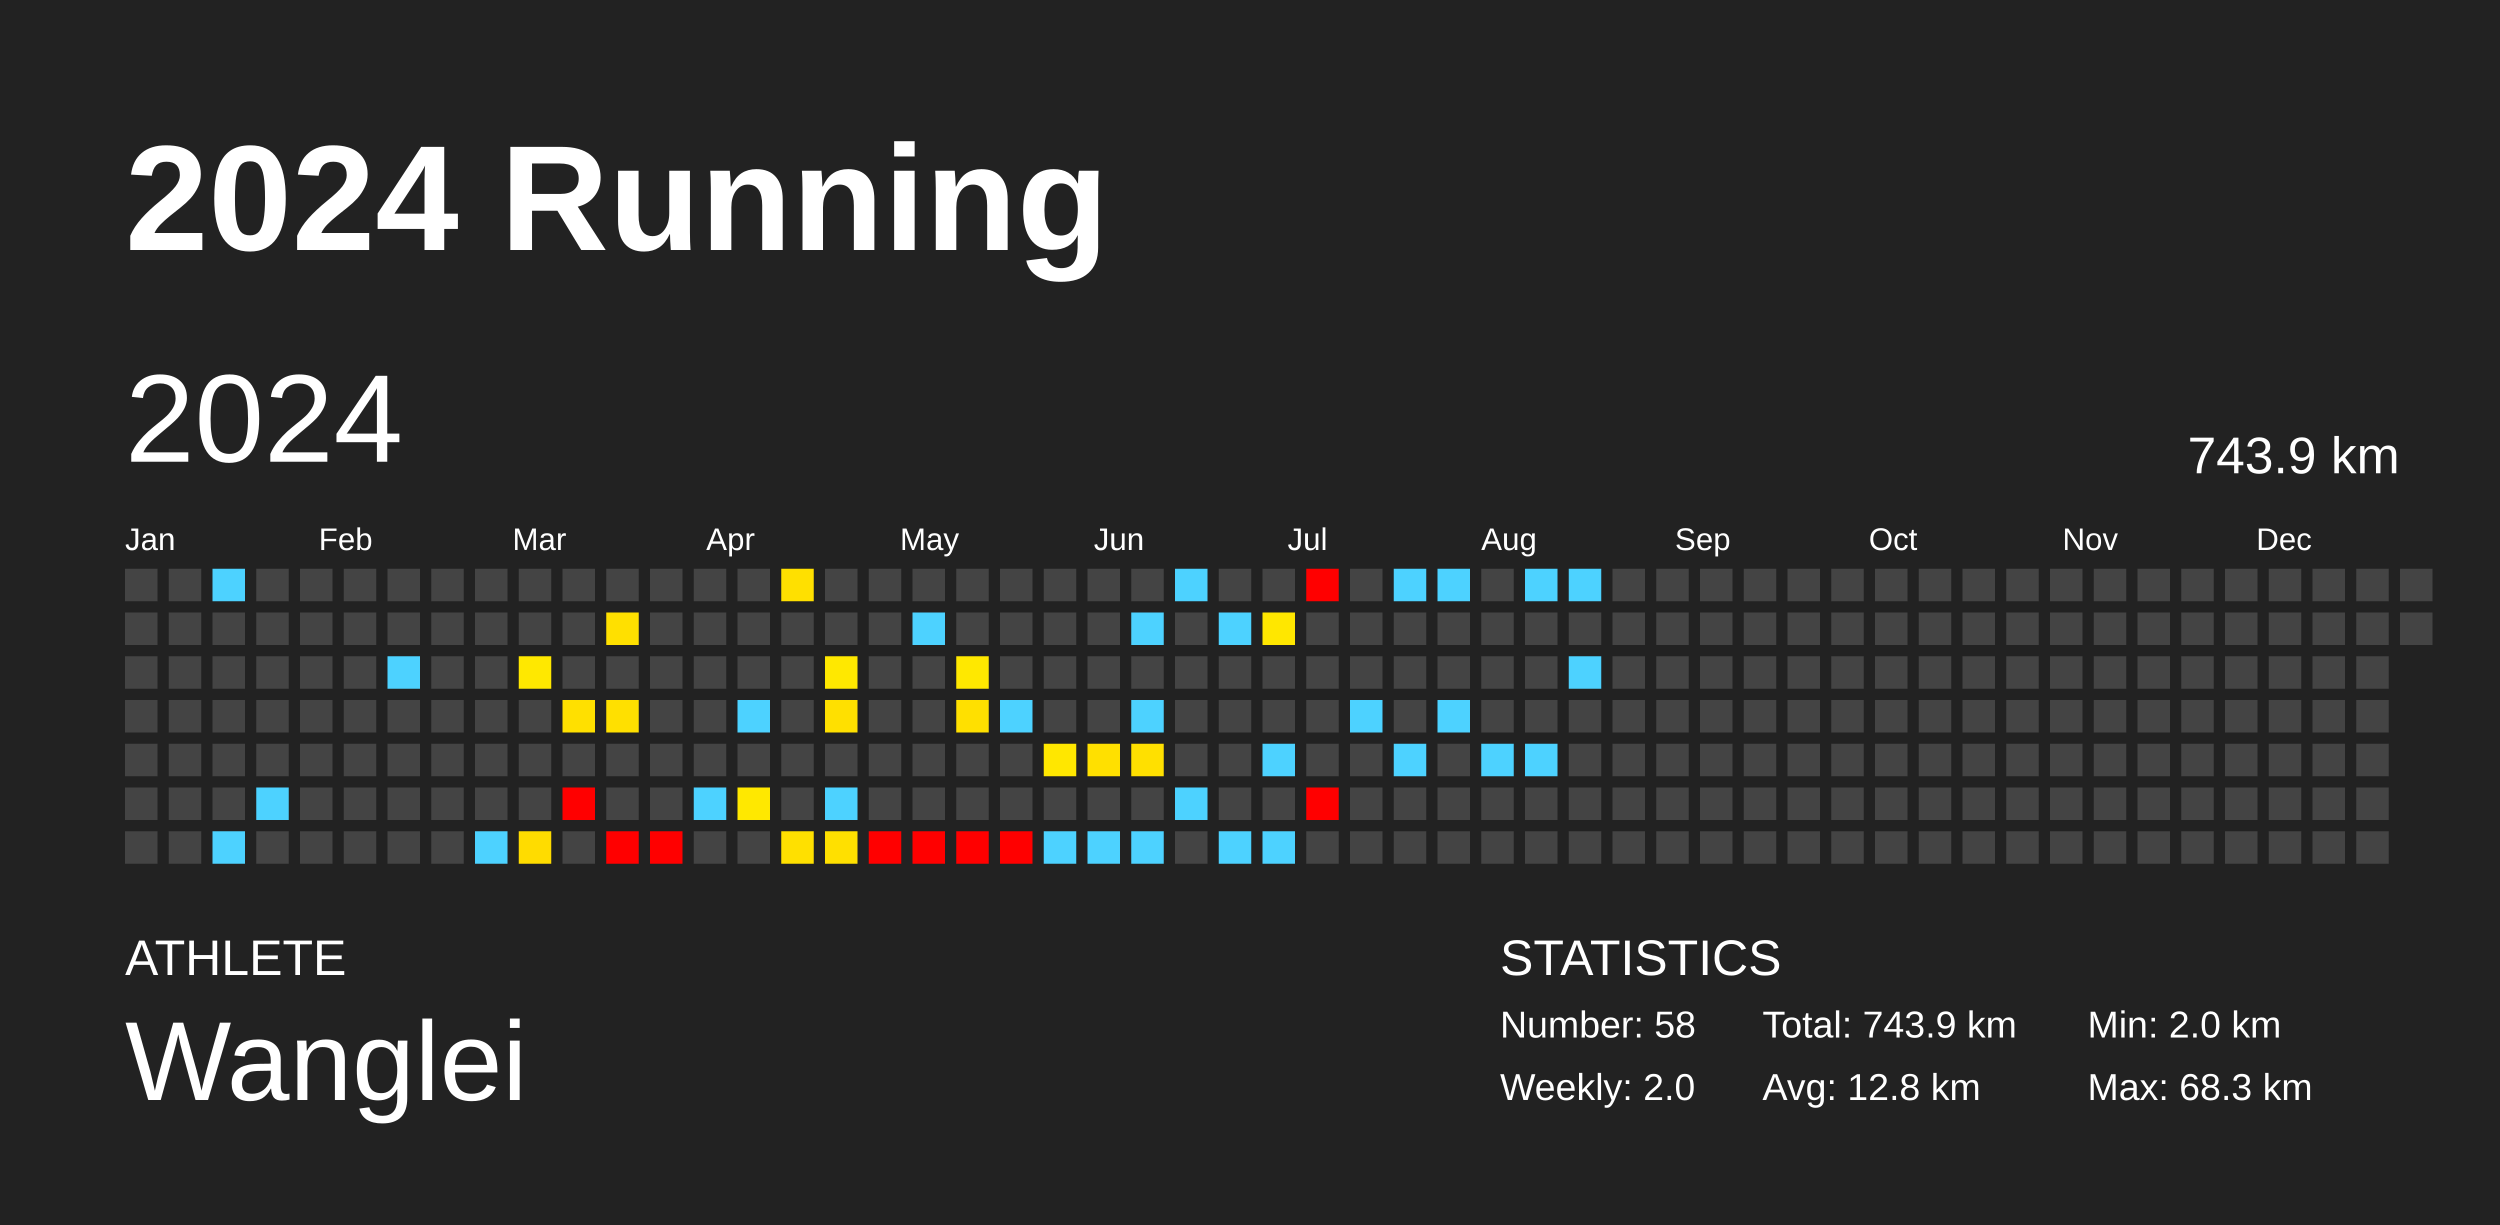
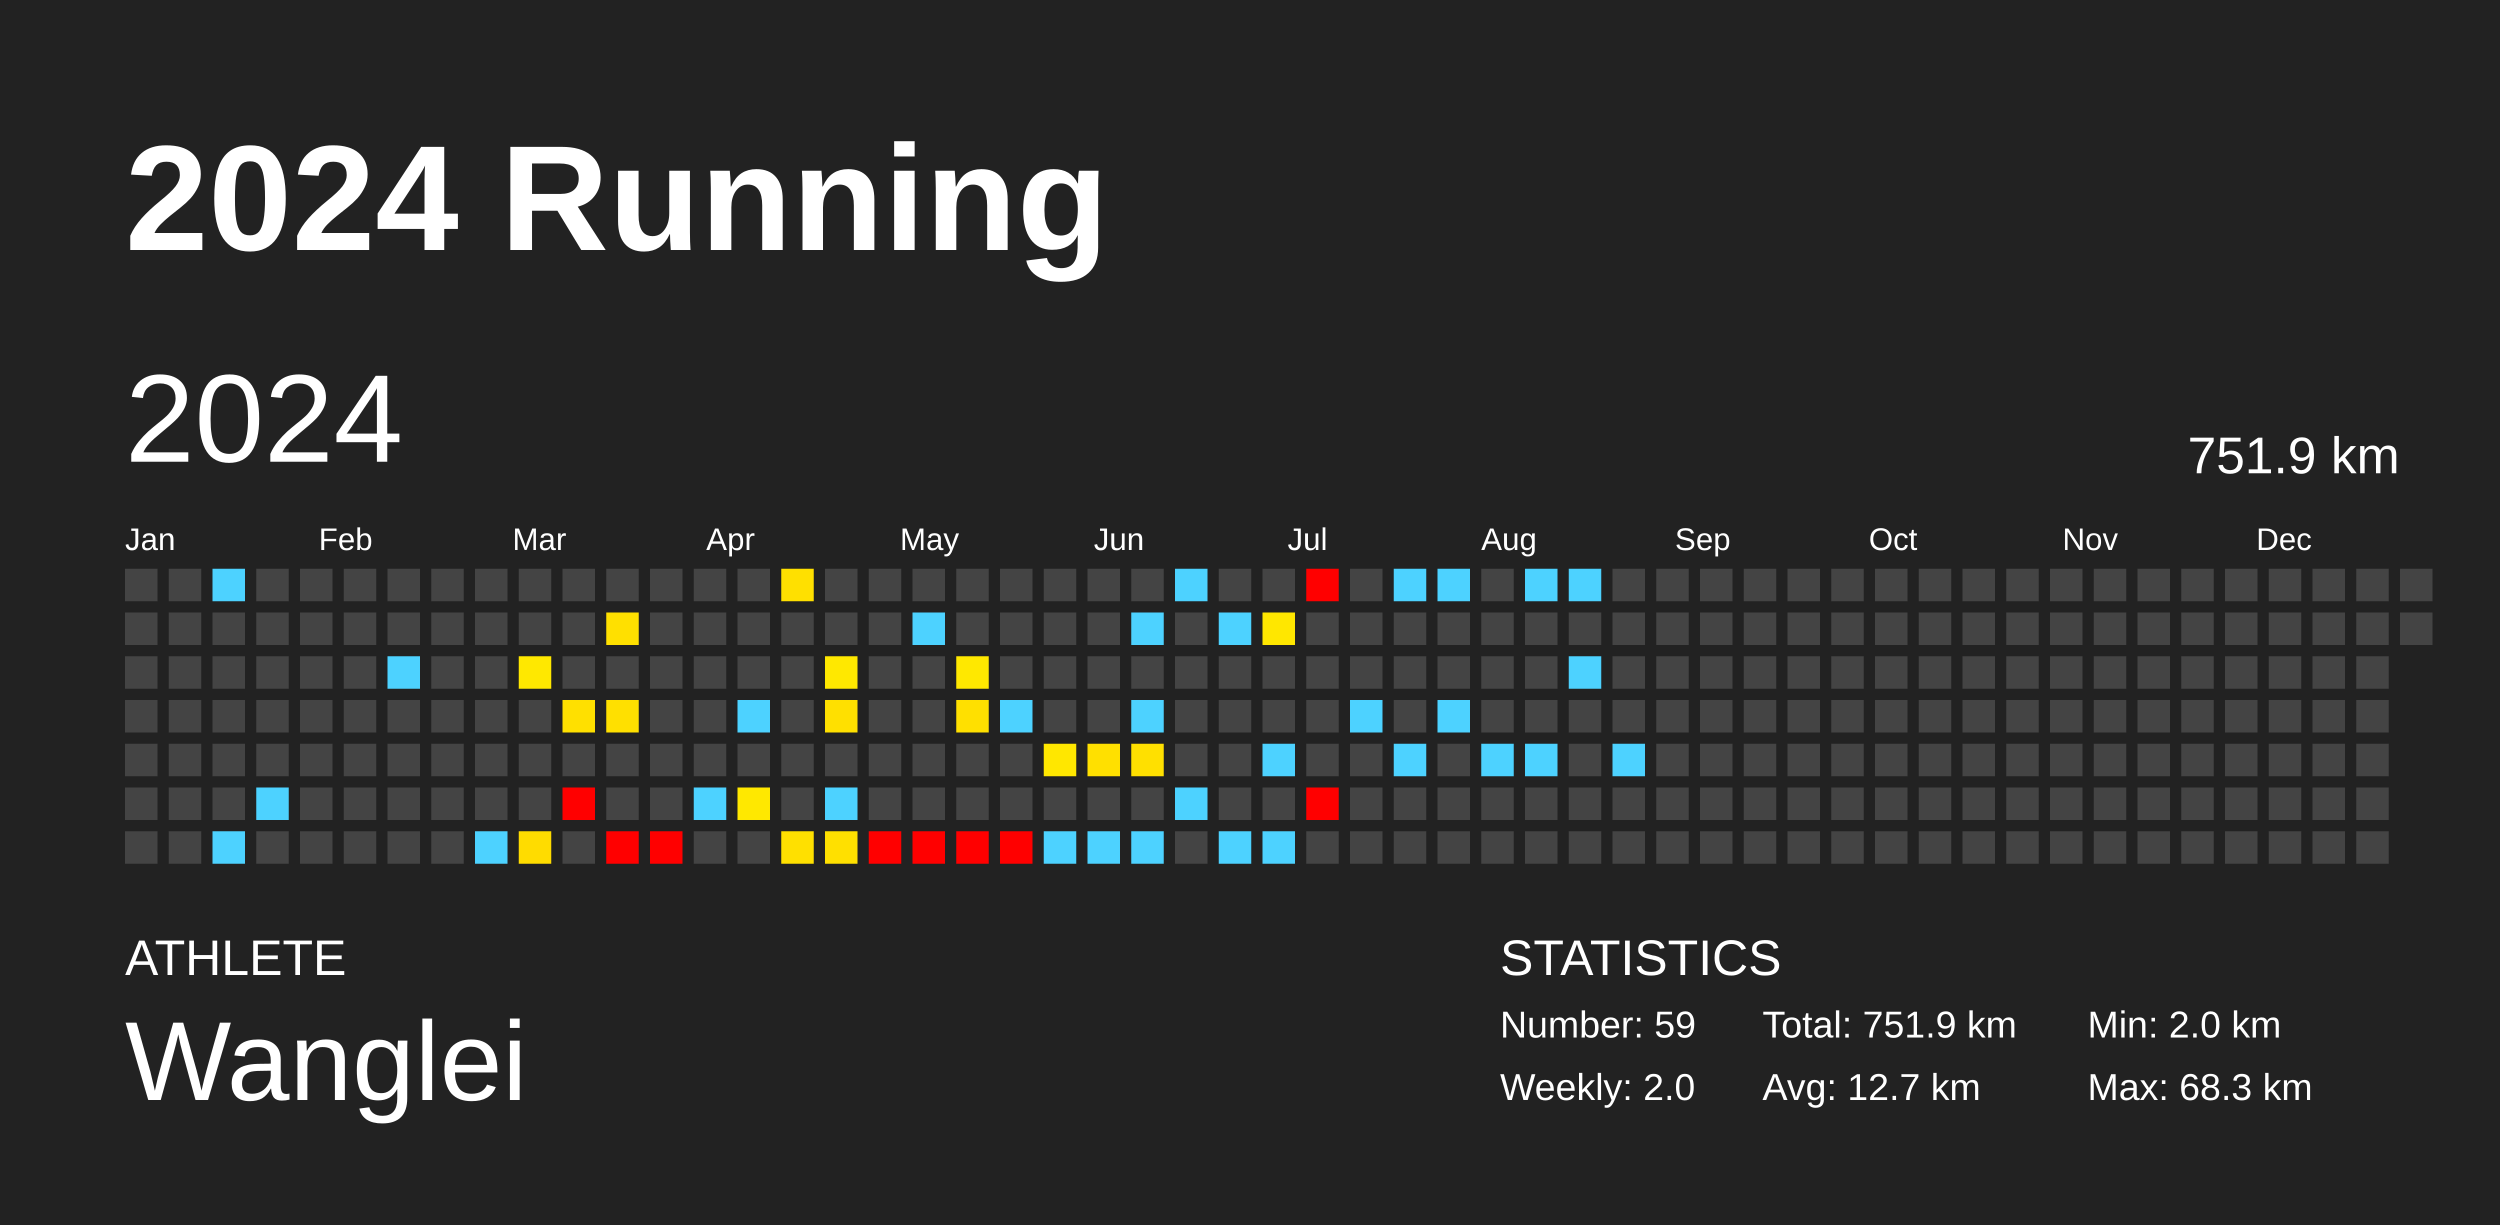
<svg xmlns="http://www.w3.org/2000/svg" baseProfile="full" height="98mm" version="1.1" viewBox="0,0,200,98" width="200mm">
  <defs />
  <rect fill="#222222" height="98" width="200" x="0" y="0" />
  <text fill="#FFFFFF" style="font-size:12px; font-family:Arial; font-weight:bold;" x="10" y="20">2024 Running</text>
  <text fill="#FFFFFF" style="font-size:4px; font-family:Arial" x="10" y="78">ATHLETE</text>
  <text fill="#FFFFFF" style="font-size:9px; font-family:Arial" x="10" y="88">Wanglei</text>
  <text fill="#FFFFFF" style="font-size:4px; font-family:Arial" x="120" y="78">STATISTICS</text>
-   <text fill="#FFFFFF" style="font-size:3px; font-family:Arial" x="120" y="83">Number: 58</text>
+   <text fill="#FFFFFF" style="font-size:3px; font-family:Arial" x="120" y="83">Number: 59</text>
  <text fill="#FFFFFF" style="font-size:3px; font-family:Arial" x="120" y="88">Weekly: 2.0</text>
-   <text fill="#FFFFFF" style="font-size:3px; font-family:Arial" x="141" y="83">Total: 743.9 km</text>
-   <text fill="#FFFFFF" style="font-size:3px; font-family:Arial" x="141" y="88">Avg: 12.8 km</text>
+   <text fill="#FFFFFF" style="font-size:3px; font-family:Arial" x="141" y="83">Total: 751.9 km</text>
+   <text fill="#FFFFFF" style="font-size:3px; font-family:Arial" x="141" y="88">Avg: 12.7 km</text>
  <text fill="#FFFFFF" style="font-size:3px; font-family:Arial" x="167" y="83">Min: 2.0 km</text>
  <text fill="#FFFFFF" style="font-size:3px; font-family:Arial" x="167" y="88">Max: 68.3 km</text>
  <text dominant-baseline="hanging" fill="#FFFFFF" style="font-size:10.0px; font-family:Arial;" x="10" y="30">2024</text>
-   <text dominant-baseline="hanging" fill="#FFFFFF" style="font-size:4.125px; font-family:Arial;" x="175" y="35">743.9 km</text>
+   <text dominant-baseline="hanging" fill="#FFFFFF" style="font-size:4.125px; font-family:Arial;" x="175" y="35">751.9 km</text>
  <text fill="#FFFFFF" style="font-size:2.5px; font-family:Arial" x="10.0" y="44">Jan</text>
  <text fill="#FFFFFF" style="font-size:2.5px; font-family:Arial" x="25.5" y="44">Feb</text>
  <text fill="#FFFFFF" style="font-size:2.5px; font-family:Arial" x="41.0" y="44">Mar</text>
  <text fill="#FFFFFF" style="font-size:2.5px; font-family:Arial" x="56.5" y="44">Apr</text>
  <text fill="#FFFFFF" style="font-size:2.5px; font-family:Arial" x="72.0" y="44">May</text>
  <text fill="#FFFFFF" style="font-size:2.5px; font-family:Arial" x="87.5" y="44">Jun</text>
  <text fill="#FFFFFF" style="font-size:2.5px; font-family:Arial" x="103.0" y="44">Jul</text>
  <text fill="#FFFFFF" style="font-size:2.5px; font-family:Arial" x="118.5" y="44">Aug</text>
  <text fill="#FFFFFF" style="font-size:2.5px; font-family:Arial" x="134.0" y="44">Sep</text>
  <text fill="#FFFFFF" style="font-size:2.5px; font-family:Arial" x="149.5" y="44">Oct</text>
  <text fill="#FFFFFF" style="font-size:2.5px; font-family:Arial" x="165.0" y="44">Nov</text>
  <text fill="#FFFFFF" style="font-size:2.5px; font-family:Arial" x="180.5" y="44">Dec</text>
  <rect fill="#444444" height="2.6" width="2.6" x="10.0" y="45.5" />
  <rect fill="#444444" height="2.6" width="2.6" x="10.0" y="49.0" />
  <rect fill="#444444" height="2.6" width="2.6" x="10.0" y="52.5" />
  <rect fill="#444444" height="2.6" width="2.6" x="10.0" y="56.0" />
  <rect fill="#444444" height="2.6" width="2.6" x="10.0" y="59.5" />
  <rect fill="#444444" height="2.6" width="2.6" x="10.0" y="63.0" />
  <rect fill="#444444" height="2.6" width="2.6" x="10.0" y="66.5" />
  <rect fill="#444444" height="2.6" width="2.6" x="13.5" y="45.5" />
  <rect fill="#444444" height="2.6" width="2.6" x="13.5" y="49.0" />
  <rect fill="#444444" height="2.6" width="2.6" x="13.5" y="52.5" />
  <rect fill="#444444" height="2.6" width="2.6" x="13.5" y="56.0" />
  <rect fill="#444444" height="2.6" width="2.6" x="13.5" y="59.5" />
  <rect fill="#444444" height="2.6" width="2.6" x="13.5" y="63.0" />
  <rect fill="#444444" height="2.6" width="2.6" x="13.5" y="66.5" />
  <rect fill="#4dd2ff" height="2.6" width="2.6" x="17.0" y="45.5" />
  <rect fill="#444444" height="2.6" width="2.6" x="17.0" y="49.0" />
  <rect fill="#444444" height="2.6" width="2.6" x="17.0" y="52.5" />
  <rect fill="#444444" height="2.6" width="2.6" x="17.0" y="56.0" />
  <rect fill="#444444" height="2.6" width="2.6" x="17.0" y="59.5" />
  <rect fill="#444444" height="2.6" width="2.6" x="17.0" y="63.0" />
  <rect fill="#4dd2ff" height="2.6" width="2.6" x="17.0" y="66.5" />
  <rect fill="#444444" height="2.6" width="2.6" x="20.5" y="45.5" />
  <rect fill="#444444" height="2.6" width="2.6" x="20.5" y="49.0" />
  <rect fill="#444444" height="2.6" width="2.6" x="20.5" y="52.5" />
  <rect fill="#444444" height="2.6" width="2.6" x="20.5" y="56.0" />
  <rect fill="#444444" height="2.6" width="2.6" x="20.5" y="59.5" />
  <rect fill="#4dd2ff" height="2.6" width="2.6" x="20.5" y="63.0" />
  <rect fill="#444444" height="2.6" width="2.6" x="20.5" y="66.5" />
  <rect fill="#444444" height="2.6" width="2.6" x="24.0" y="45.5" />
  <rect fill="#444444" height="2.6" width="2.6" x="24.0" y="49.0" />
  <rect fill="#444444" height="2.6" width="2.6" x="24.0" y="52.5" />
  <rect fill="#444444" height="2.6" width="2.6" x="24.0" y="56.0" />
  <rect fill="#444444" height="2.6" width="2.6" x="24.0" y="59.5" />
  <rect fill="#444444" height="2.6" width="2.6" x="24.0" y="63.0" />
  <rect fill="#444444" height="2.6" width="2.6" x="24.0" y="66.5" />
  <rect fill="#444444" height="2.6" width="2.6" x="27.5" y="45.5" />
  <rect fill="#444444" height="2.6" width="2.6" x="27.5" y="49.0" />
  <rect fill="#444444" height="2.6" width="2.6" x="27.5" y="52.5" />
  <rect fill="#444444" height="2.6" width="2.6" x="27.5" y="56.0" />
  <rect fill="#444444" height="2.6" width="2.6" x="27.5" y="59.5" />
  <rect fill="#444444" height="2.6" width="2.6" x="27.5" y="63.0" />
  <rect fill="#444444" height="2.6" width="2.6" x="27.5" y="66.5" />
  <rect fill="#444444" height="2.6" width="2.6" x="31.0" y="45.5" />
  <rect fill="#444444" height="2.6" width="2.6" x="31.0" y="49.0" />
  <rect fill="#4dd2ff" height="2.6" width="2.6" x="31.0" y="52.5" />
  <rect fill="#444444" height="2.6" width="2.6" x="31.0" y="56.0" />
  <rect fill="#444444" height="2.6" width="2.6" x="31.0" y="59.5" />
  <rect fill="#444444" height="2.6" width="2.6" x="31.0" y="63.0" />
  <rect fill="#444444" height="2.6" width="2.6" x="31.0" y="66.5" />
  <rect fill="#444444" height="2.6" width="2.6" x="34.5" y="45.5" />
  <rect fill="#444444" height="2.6" width="2.6" x="34.5" y="49.0" />
  <rect fill="#444444" height="2.6" width="2.6" x="34.5" y="52.5" />
  <rect fill="#444444" height="2.6" width="2.6" x="34.5" y="56.0" />
  <rect fill="#444444" height="2.6" width="2.6" x="34.5" y="59.5" />
  <rect fill="#444444" height="2.6" width="2.6" x="34.5" y="63.0" />
  <rect fill="#444444" height="2.6" width="2.6" x="34.5" y="66.5" />
  <rect fill="#444444" height="2.6" width="2.6" x="38.0" y="45.5" />
  <rect fill="#444444" height="2.6" width="2.6" x="38.0" y="49.0" />
  <rect fill="#444444" height="2.6" width="2.6" x="38.0" y="52.5" />
  <rect fill="#444444" height="2.6" width="2.6" x="38.0" y="56.0" />
  <rect fill="#444444" height="2.6" width="2.6" x="38.0" y="59.5" />
  <rect fill="#444444" height="2.6" width="2.6" x="38.0" y="63.0" />
  <rect fill="#4dd2ff" height="2.6" width="2.6" x="38.0" y="66.5" />
  <rect fill="#444444" height="2.6" width="2.6" x="41.5" y="45.5" />
  <rect fill="#444444" height="2.6" width="2.6" x="41.5" y="49.0" />
  <rect fill="#ffe800" height="2.6" width="2.6" x="41.5" y="52.5" />
  <rect fill="#444444" height="2.6" width="2.6" x="41.5" y="56.0" />
  <rect fill="#444444" height="2.6" width="2.6" x="41.5" y="59.5" />
  <rect fill="#444444" height="2.6" width="2.6" x="41.5" y="63.0" />
  <rect fill="#ffdc00" height="2.6" width="2.6" x="41.5" y="66.5" />
  <rect fill="#444444" height="2.6" width="2.6" x="45.0" y="45.5" />
  <rect fill="#444444" height="2.6" width="2.6" x="45.0" y="49.0" />
  <rect fill="#444444" height="2.6" width="2.6" x="45.0" y="52.5" />
  <rect fill="#ffe000" height="2.6" width="2.6" x="45.0" y="56.0" />
  <rect fill="#444444" height="2.6" width="2.6" x="45.0" y="59.5" />
  <rect fill="red" height="2.6" width="2.6" x="45.0" y="63.0" />
  <rect fill="#444444" height="2.6" width="2.6" x="45.0" y="66.5" />
  <rect fill="#444444" height="2.6" width="2.6" x="48.5" y="45.5" />
  <rect fill="#ffe000" height="2.6" width="2.6" x="48.5" y="49.0" />
  <rect fill="#444444" height="2.6" width="2.6" x="48.5" y="52.5" />
  <rect fill="#ffe000" height="2.6" width="2.6" x="48.5" y="56.0" />
  <rect fill="#444444" height="2.6" width="2.6" x="48.5" y="59.5" />
  <rect fill="#444444" height="2.6" width="2.6" x="48.5" y="63.0" />
  <rect fill="red" height="2.6" width="2.6" x="48.5" y="66.5" />
  <rect fill="#444444" height="2.6" width="2.6" x="52.0" y="45.5" />
  <rect fill="#444444" height="2.6" width="2.6" x="52.0" y="49.0" />
  <rect fill="#444444" height="2.6" width="2.6" x="52.0" y="52.5" />
  <rect fill="#444444" height="2.6" width="2.6" x="52.0" y="56.0" />
  <rect fill="#444444" height="2.6" width="2.6" x="52.0" y="59.5" />
  <rect fill="#444444" height="2.6" width="2.6" x="52.0" y="63.0" />
  <rect fill="red" height="2.6" width="2.6" x="52.0" y="66.5" />
  <rect fill="#444444" height="2.6" width="2.6" x="55.5" y="45.5" />
  <rect fill="#444444" height="2.6" width="2.6" x="55.5" y="49.0" />
  <rect fill="#444444" height="2.6" width="2.6" x="55.5" y="52.5" />
  <rect fill="#444444" height="2.6" width="2.6" x="55.5" y="56.0" />
  <rect fill="#444444" height="2.6" width="2.6" x="55.5" y="59.5" />
  <rect fill="#4dd2ff" height="2.6" width="2.6" x="55.5" y="63.0" />
  <rect fill="#444444" height="2.6" width="2.6" x="55.5" y="66.5" />
  <rect fill="#444444" height="2.6" width="2.6" x="59.0" y="45.5" />
  <rect fill="#444444" height="2.6" width="2.6" x="59.0" y="49.0" />
  <rect fill="#444444" height="2.6" width="2.6" x="59.0" y="52.5" />
  <rect fill="#4dd2ff" height="2.6" width="2.6" x="59.0" y="56.0" />
  <rect fill="#444444" height="2.6" width="2.6" x="59.0" y="59.5" />
  <rect fill="#ffe800" height="2.6" width="2.6" x="59.0" y="63.0" />
  <rect fill="#444444" height="2.6" width="2.6" x="59.0" y="66.5" />
  <rect fill="#ffe000" height="2.6" width="2.6" x="62.5" y="45.5" />
  <rect fill="#444444" height="2.6" width="2.6" x="62.5" y="49.0" />
  <rect fill="#444444" height="2.6" width="2.6" x="62.5" y="52.5" />
  <rect fill="#444444" height="2.6" width="2.6" x="62.5" y="56.0" />
  <rect fill="#444444" height="2.6" width="2.6" x="62.5" y="59.5" />
  <rect fill="#444444" height="2.6" width="2.6" x="62.5" y="63.0" />
  <rect fill="#ffe000" height="2.6" width="2.6" x="62.5" y="66.5" />
  <rect fill="#444444" height="2.6" width="2.6" x="66.0" y="45.5" />
  <rect fill="#444444" height="2.6" width="2.6" x="66.0" y="49.0" />
  <rect fill="#ffe800" height="2.6" width="2.6" x="66.0" y="52.5" />
  <rect fill="#ffe000" height="2.6" width="2.6" x="66.0" y="56.0" />
  <rect fill="#444444" height="2.6" width="2.6" x="66.0" y="59.5" />
  <rect fill="#4dd2ff" height="2.6" width="2.6" x="66.0" y="63.0" />
  <rect fill="#ffe000" height="2.6" width="2.6" x="66.0" y="66.5" />
  <rect fill="#444444" height="2.6" width="2.6" x="69.5" y="45.5" />
  <rect fill="#444444" height="2.6" width="2.6" x="69.5" y="49.0" />
  <rect fill="#444444" height="2.6" width="2.6" x="69.5" y="52.5" />
  <rect fill="#444444" height="2.6" width="2.6" x="69.5" y="56.0" />
  <rect fill="#444444" height="2.6" width="2.6" x="69.5" y="59.5" />
  <rect fill="#444444" height="2.6" width="2.6" x="69.5" y="63.0" />
  <rect fill="red" height="2.6" width="2.6" x="69.5" y="66.5" />
  <rect fill="#444444" height="2.6" width="2.6" x="73.0" y="45.5" />
  <rect fill="#4dd2ff" height="2.6" width="2.6" x="73.0" y="49.0" />
  <rect fill="#444444" height="2.6" width="2.6" x="73.0" y="52.5" />
  <rect fill="#444444" height="2.6" width="2.6" x="73.0" y="56.0" />
  <rect fill="#444444" height="2.6" width="2.6" x="73.0" y="59.5" />
  <rect fill="#444444" height="2.6" width="2.6" x="73.0" y="63.0" />
  <rect fill="red" height="2.6" width="2.6" x="73.0" y="66.5" />
  <rect fill="#444444" height="2.6" width="2.6" x="76.5" y="45.5" />
  <rect fill="#444444" height="2.6" width="2.6" x="76.5" y="49.0" />
  <rect fill="#ffe800" height="2.6" width="2.6" x="76.5" y="52.5" />
  <rect fill="#ffe000" height="2.6" width="2.6" x="76.5" y="56.0" />
  <rect fill="#444444" height="2.6" width="2.6" x="76.5" y="59.5" />
  <rect fill="#444444" height="2.6" width="2.6" x="76.5" y="63.0" />
  <rect fill="red" height="2.6" width="2.6" x="76.5" y="66.5" />
  <rect fill="#444444" height="2.6" width="2.6" x="80.0" y="45.5" />
  <rect fill="#444444" height="2.6" width="2.6" x="80.0" y="49.0" />
  <rect fill="#444444" height="2.6" width="2.6" x="80.0" y="52.5" />
  <rect fill="#4dd2ff" height="2.6" width="2.6" x="80.0" y="56.0" />
  <rect fill="#444444" height="2.6" width="2.6" x="80.0" y="59.5" />
  <rect fill="#444444" height="2.6" width="2.6" x="80.0" y="63.0" />
  <rect fill="red" height="2.6" width="2.6" x="80.0" y="66.5" />
  <rect fill="#444444" height="2.6" width="2.6" x="83.5" y="45.5" />
  <rect fill="#444444" height="2.6" width="2.6" x="83.5" y="49.0" />
  <rect fill="#444444" height="2.6" width="2.6" x="83.5" y="52.5" />
  <rect fill="#444444" height="2.6" width="2.6" x="83.5" y="56.0" />
  <rect fill="#ffe700" height="2.6" width="2.6" x="83.5" y="59.5" />
  <rect fill="#444444" height="2.6" width="2.6" x="83.5" y="63.0" />
  <rect fill="#4dd2ff" height="2.6" width="2.6" x="83.5" y="66.5" />
  <rect fill="#444444" height="2.6" width="2.6" x="87.0" y="45.5" />
  <rect fill="#444444" height="2.6" width="2.6" x="87.0" y="49.0" />
  <rect fill="#444444" height="2.6" width="2.6" x="87.0" y="52.5" />
  <rect fill="#444444" height="2.6" width="2.6" x="87.0" y="56.0" />
  <rect fill="#ffe000" height="2.6" width="2.6" x="87.0" y="59.5" />
  <rect fill="#444444" height="2.6" width="2.6" x="87.0" y="63.0" />
  <rect fill="#4dd2ff" height="2.6" width="2.6" x="87.0" y="66.5" />
  <rect fill="#444444" height="2.6" width="2.6" x="90.5" y="45.5" />
  <rect fill="#4dd2ff" height="2.6" width="2.6" x="90.5" y="49.0" />
  <rect fill="#444444" height="2.6" width="2.6" x="90.5" y="52.5" />
  <rect fill="#4dd2ff" height="2.6" width="2.6" x="90.5" y="56.0" />
  <rect fill="#ffe000" height="2.6" width="2.6" x="90.5" y="59.5" />
  <rect fill="#444444" height="2.6" width="2.6" x="90.5" y="63.0" />
  <rect fill="#4dd2ff" height="2.6" width="2.6" x="90.5" y="66.5" />
  <rect fill="#4dd2ff" height="2.6" width="2.6" x="94.0" y="45.5" />
  <rect fill="#444444" height="2.6" width="2.6" x="94.0" y="49.0" />
  <rect fill="#444444" height="2.6" width="2.6" x="94.0" y="52.5" />
  <rect fill="#444444" height="2.6" width="2.6" x="94.0" y="56.0" />
  <rect fill="#444444" height="2.6" width="2.6" x="94.0" y="59.5" />
  <rect fill="#4dd2ff" height="2.6" width="2.6" x="94.0" y="63.0" />
  <rect fill="#444444" height="2.6" width="2.6" x="94.0" y="66.5" />
  <rect fill="#444444" height="2.6" width="2.6" x="97.5" y="45.5" />
  <rect fill="#4dd2ff" height="2.6" width="2.6" x="97.5" y="49.0" />
  <rect fill="#444444" height="2.6" width="2.6" x="97.5" y="52.5" />
  <rect fill="#444444" height="2.6" width="2.6" x="97.5" y="56.0" />
  <rect fill="#444444" height="2.6" width="2.6" x="97.5" y="59.5" />
  <rect fill="#444444" height="2.6" width="2.6" x="97.5" y="63.0" />
  <rect fill="#4dd2ff" height="2.6" width="2.6" x="97.5" y="66.5" />
  <rect fill="#444444" height="2.6" width="2.6" x="101.0" y="45.5" />
  <rect fill="#ffe700" height="2.6" width="2.6" x="101.0" y="49.0" />
  <rect fill="#444444" height="2.6" width="2.6" x="101.0" y="52.5" />
  <rect fill="#444444" height="2.6" width="2.6" x="101.0" y="56.0" />
  <rect fill="#4dd2ff" height="2.6" width="2.6" x="101.0" y="59.5" />
  <rect fill="#444444" height="2.6" width="2.6" x="101.0" y="63.0" />
  <rect fill="#4dd2ff" height="2.6" width="2.6" x="101.0" y="66.5" />
  <rect fill="red" height="2.6" width="2.6" x="104.5" y="45.5" />
  <rect fill="#444444" height="2.6" width="2.6" x="104.5" y="49.0" />
  <rect fill="#444444" height="2.6" width="2.6" x="104.5" y="52.5" />
  <rect fill="#444444" height="2.6" width="2.6" x="104.5" y="56.0" />
  <rect fill="#444444" height="2.6" width="2.6" x="104.5" y="59.5" />
  <rect fill="red" height="2.6" width="2.6" x="104.5" y="63.0" />
  <rect fill="#444444" height="2.6" width="2.6" x="104.5" y="66.5" />
  <rect fill="#444444" height="2.6" width="2.6" x="108.0" y="45.5" />
  <rect fill="#444444" height="2.6" width="2.6" x="108.0" y="49.0" />
  <rect fill="#444444" height="2.6" width="2.6" x="108.0" y="52.5" />
  <rect fill="#4dd2ff" height="2.6" width="2.6" x="108.0" y="56.0" />
  <rect fill="#444444" height="2.6" width="2.6" x="108.0" y="59.5" />
  <rect fill="#444444" height="2.6" width="2.6" x="108.0" y="63.0" />
  <rect fill="#444444" height="2.6" width="2.6" x="108.0" y="66.5" />
  <rect fill="#4dd2ff" height="2.6" width="2.6" x="111.5" y="45.5" />
  <rect fill="#444444" height="2.6" width="2.6" x="111.5" y="49.0" />
  <rect fill="#444444" height="2.6" width="2.6" x="111.5" y="52.5" />
  <rect fill="#444444" height="2.6" width="2.6" x="111.5" y="56.0" />
  <rect fill="#4dd2ff" height="2.6" width="2.6" x="111.5" y="59.5" />
  <rect fill="#444444" height="2.6" width="2.6" x="111.5" y="63.0" />
  <rect fill="#444444" height="2.6" width="2.6" x="111.5" y="66.5" />
  <rect fill="#4dd2ff" height="2.6" width="2.6" x="115.0" y="45.5" />
  <rect fill="#444444" height="2.6" width="2.6" x="115.0" y="49.0" />
  <rect fill="#444444" height="2.6" width="2.6" x="115.0" y="52.5" />
  <rect fill="#4dd2ff" height="2.6" width="2.6" x="115.0" y="56.0" />
  <rect fill="#444444" height="2.6" width="2.6" x="115.0" y="59.5" />
  <rect fill="#444444" height="2.6" width="2.6" x="115.0" y="63.0" />
  <rect fill="#444444" height="2.6" width="2.6" x="115.0" y="66.5" />
  <rect fill="#444444" height="2.6" width="2.6" x="118.5" y="45.5" />
  <rect fill="#444444" height="2.6" width="2.6" x="118.5" y="49.0" />
  <rect fill="#444444" height="2.6" width="2.6" x="118.5" y="52.5" />
  <rect fill="#444444" height="2.6" width="2.6" x="118.5" y="56.0" />
  <rect fill="#4dd2ff" height="2.6" width="2.6" x="118.5" y="59.5" />
  <rect fill="#444444" height="2.6" width="2.6" x="118.5" y="63.0" />
  <rect fill="#444444" height="2.6" width="2.6" x="118.5" y="66.5" />
  <rect fill="#4dd2ff" height="2.6" width="2.6" x="122.0" y="45.5" />
  <rect fill="#444444" height="2.6" width="2.6" x="122.0" y="49.0" />
  <rect fill="#444444" height="2.6" width="2.6" x="122.0" y="52.5" />
  <rect fill="#444444" height="2.6" width="2.6" x="122.0" y="56.0" />
  <rect fill="#4dd2ff" height="2.6" width="2.6" x="122.0" y="59.5" />
  <rect fill="#444444" height="2.6" width="2.6" x="122.0" y="63.0" />
  <rect fill="#444444" height="2.6" width="2.6" x="122.0" y="66.5" />
  <rect fill="#4dd2ff" height="2.6" width="2.6" x="125.5" y="45.5" />
  <rect fill="#444444" height="2.6" width="2.6" x="125.5" y="49.0" />
  <rect fill="#4dd2ff" height="2.6" width="2.6" x="125.5" y="52.5" />
  <rect fill="#444444" height="2.6" width="2.6" x="125.5" y="56.0" />
  <rect fill="#444444" height="2.6" width="2.6" x="125.5" y="59.5" />
  <rect fill="#444444" height="2.6" width="2.6" x="125.5" y="63.0" />
  <rect fill="#444444" height="2.6" width="2.6" x="125.5" y="66.5" />
  <rect fill="#444444" height="2.6" width="2.6" x="129.0" y="45.5" />
  <rect fill="#444444" height="2.6" width="2.6" x="129.0" y="49.0" />
  <rect fill="#444444" height="2.6" width="2.6" x="129.0" y="52.5" />
  <rect fill="#444444" height="2.6" width="2.6" x="129.0" y="56.0" />
-   <rect fill="#444444" height="2.6" width="2.6" x="129.0" y="59.5" />
+   <rect fill="#4dd2ff" height="2.6" width="2.6" x="129.0" y="59.5" />
  <rect fill="#444444" height="2.6" width="2.6" x="129.0" y="63.0" />
  <rect fill="#444444" height="2.6" width="2.6" x="129.0" y="66.5" />
  <rect fill="#444444" height="2.6" width="2.6" x="132.5" y="45.5" />
  <rect fill="#444444" height="2.6" width="2.6" x="132.5" y="49.0" />
  <rect fill="#444444" height="2.6" width="2.6" x="132.5" y="52.5" />
  <rect fill="#444444" height="2.6" width="2.6" x="132.5" y="56.0" />
  <rect fill="#444444" height="2.6" width="2.6" x="132.5" y="59.5" />
  <rect fill="#444444" height="2.6" width="2.6" x="132.5" y="63.0" />
  <rect fill="#444444" height="2.6" width="2.6" x="132.5" y="66.5" />
  <rect fill="#444444" height="2.6" width="2.6" x="136.0" y="45.5" />
  <rect fill="#444444" height="2.6" width="2.6" x="136.0" y="49.0" />
  <rect fill="#444444" height="2.6" width="2.6" x="136.0" y="52.5" />
  <rect fill="#444444" height="2.6" width="2.6" x="136.0" y="56.0" />
  <rect fill="#444444" height="2.6" width="2.6" x="136.0" y="59.5" />
  <rect fill="#444444" height="2.6" width="2.6" x="136.0" y="63.0" />
  <rect fill="#444444" height="2.6" width="2.6" x="136.0" y="66.5" />
  <rect fill="#444444" height="2.6" width="2.6" x="139.5" y="45.5" />
  <rect fill="#444444" height="2.6" width="2.6" x="139.5" y="49.0" />
  <rect fill="#444444" height="2.6" width="2.6" x="139.5" y="52.5" />
  <rect fill="#444444" height="2.6" width="2.6" x="139.5" y="56.0" />
  <rect fill="#444444" height="2.6" width="2.6" x="139.5" y="59.5" />
  <rect fill="#444444" height="2.6" width="2.6" x="139.5" y="63.0" />
  <rect fill="#444444" height="2.6" width="2.6" x="139.5" y="66.5" />
  <rect fill="#444444" height="2.6" width="2.6" x="143.0" y="45.5" />
  <rect fill="#444444" height="2.6" width="2.6" x="143.0" y="49.0" />
  <rect fill="#444444" height="2.6" width="2.6" x="143.0" y="52.5" />
  <rect fill="#444444" height="2.6" width="2.6" x="143.0" y="56.0" />
  <rect fill="#444444" height="2.6" width="2.6" x="143.0" y="59.5" />
  <rect fill="#444444" height="2.6" width="2.6" x="143.0" y="63.0" />
  <rect fill="#444444" height="2.6" width="2.6" x="143.0" y="66.5" />
  <rect fill="#444444" height="2.6" width="2.6" x="146.5" y="45.5" />
  <rect fill="#444444" height="2.6" width="2.6" x="146.5" y="49.0" />
  <rect fill="#444444" height="2.6" width="2.6" x="146.5" y="52.5" />
  <rect fill="#444444" height="2.6" width="2.6" x="146.5" y="56.0" />
  <rect fill="#444444" height="2.6" width="2.6" x="146.5" y="59.5" />
  <rect fill="#444444" height="2.6" width="2.6" x="146.5" y="63.0" />
  <rect fill="#444444" height="2.6" width="2.6" x="146.5" y="66.5" />
  <rect fill="#444444" height="2.6" width="2.6" x="150.0" y="45.5" />
  <rect fill="#444444" height="2.6" width="2.6" x="150.0" y="49.0" />
  <rect fill="#444444" height="2.6" width="2.6" x="150.0" y="52.5" />
  <rect fill="#444444" height="2.6" width="2.6" x="150.0" y="56.0" />
  <rect fill="#444444" height="2.6" width="2.6" x="150.0" y="59.5" />
  <rect fill="#444444" height="2.6" width="2.6" x="150.0" y="63.0" />
  <rect fill="#444444" height="2.6" width="2.6" x="150.0" y="66.5" />
  <rect fill="#444444" height="2.6" width="2.6" x="153.5" y="45.5" />
  <rect fill="#444444" height="2.6" width="2.6" x="153.5" y="49.0" />
  <rect fill="#444444" height="2.6" width="2.6" x="153.5" y="52.5" />
  <rect fill="#444444" height="2.6" width="2.6" x="153.5" y="56.0" />
  <rect fill="#444444" height="2.6" width="2.6" x="153.5" y="59.5" />
  <rect fill="#444444" height="2.6" width="2.6" x="153.5" y="63.0" />
  <rect fill="#444444" height="2.6" width="2.6" x="153.5" y="66.5" />
  <rect fill="#444444" height="2.6" width="2.6" x="157.0" y="45.5" />
  <rect fill="#444444" height="2.6" width="2.6" x="157.0" y="49.0" />
  <rect fill="#444444" height="2.6" width="2.6" x="157.0" y="52.5" />
  <rect fill="#444444" height="2.6" width="2.6" x="157.0" y="56.0" />
  <rect fill="#444444" height="2.6" width="2.6" x="157.0" y="59.5" />
  <rect fill="#444444" height="2.6" width="2.6" x="157.0" y="63.0" />
  <rect fill="#444444" height="2.6" width="2.6" x="157.0" y="66.5" />
  <rect fill="#444444" height="2.6" width="2.6" x="160.5" y="45.5" />
  <rect fill="#444444" height="2.6" width="2.6" x="160.5" y="49.0" />
  <rect fill="#444444" height="2.6" width="2.6" x="160.5" y="52.5" />
  <rect fill="#444444" height="2.6" width="2.6" x="160.5" y="56.0" />
  <rect fill="#444444" height="2.6" width="2.6" x="160.5" y="59.5" />
  <rect fill="#444444" height="2.6" width="2.6" x="160.5" y="63.0" />
  <rect fill="#444444" height="2.6" width="2.6" x="160.5" y="66.5" />
  <rect fill="#444444" height="2.6" width="2.6" x="164.0" y="45.5" />
  <rect fill="#444444" height="2.6" width="2.6" x="164.0" y="49.0" />
  <rect fill="#444444" height="2.6" width="2.6" x="164.0" y="52.5" />
  <rect fill="#444444" height="2.6" width="2.6" x="164.0" y="56.0" />
  <rect fill="#444444" height="2.6" width="2.6" x="164.0" y="59.5" />
  <rect fill="#444444" height="2.6" width="2.6" x="164.0" y="63.0" />
  <rect fill="#444444" height="2.6" width="2.6" x="164.0" y="66.5" />
  <rect fill="#444444" height="2.6" width="2.6" x="167.5" y="45.5" />
  <rect fill="#444444" height="2.6" width="2.6" x="167.5" y="49.0" />
  <rect fill="#444444" height="2.6" width="2.6" x="167.5" y="52.5" />
  <rect fill="#444444" height="2.6" width="2.6" x="167.5" y="56.0" />
  <rect fill="#444444" height="2.6" width="2.6" x="167.5" y="59.5" />
  <rect fill="#444444" height="2.6" width="2.6" x="167.5" y="63.0" />
  <rect fill="#444444" height="2.6" width="2.6" x="167.5" y="66.5" />
  <rect fill="#444444" height="2.6" width="2.6" x="171.0" y="45.5" />
  <rect fill="#444444" height="2.6" width="2.6" x="171.0" y="49.0" />
  <rect fill="#444444" height="2.6" width="2.6" x="171.0" y="52.5" />
  <rect fill="#444444" height="2.6" width="2.6" x="171.0" y="56.0" />
  <rect fill="#444444" height="2.6" width="2.6" x="171.0" y="59.5" />
  <rect fill="#444444" height="2.6" width="2.6" x="171.0" y="63.0" />
  <rect fill="#444444" height="2.6" width="2.6" x="171.0" y="66.5" />
  <rect fill="#444444" height="2.6" width="2.6" x="174.5" y="45.5" />
  <rect fill="#444444" height="2.6" width="2.6" x="174.5" y="49.0" />
  <rect fill="#444444" height="2.6" width="2.6" x="174.5" y="52.5" />
  <rect fill="#444444" height="2.6" width="2.6" x="174.5" y="56.0" />
  <rect fill="#444444" height="2.6" width="2.6" x="174.5" y="59.5" />
  <rect fill="#444444" height="2.6" width="2.6" x="174.5" y="63.0" />
  <rect fill="#444444" height="2.6" width="2.6" x="174.5" y="66.5" />
  <rect fill="#444444" height="2.6" width="2.6" x="178.0" y="45.5" />
  <rect fill="#444444" height="2.6" width="2.6" x="178.0" y="49.0" />
  <rect fill="#444444" height="2.6" width="2.6" x="178.0" y="52.5" />
  <rect fill="#444444" height="2.6" width="2.6" x="178.0" y="56.0" />
  <rect fill="#444444" height="2.6" width="2.6" x="178.0" y="59.5" />
  <rect fill="#444444" height="2.6" width="2.6" x="178.0" y="63.0" />
  <rect fill="#444444" height="2.6" width="2.6" x="178.0" y="66.5" />
  <rect fill="#444444" height="2.6" width="2.6" x="181.5" y="45.5" />
  <rect fill="#444444" height="2.6" width="2.6" x="181.5" y="49.0" />
  <rect fill="#444444" height="2.6" width="2.6" x="181.5" y="52.5" />
  <rect fill="#444444" height="2.6" width="2.6" x="181.5" y="56.0" />
  <rect fill="#444444" height="2.6" width="2.6" x="181.5" y="59.5" />
  <rect fill="#444444" height="2.6" width="2.6" x="181.5" y="63.0" />
  <rect fill="#444444" height="2.6" width="2.6" x="181.5" y="66.5" />
  <rect fill="#444444" height="2.6" width="2.6" x="185.0" y="45.5" />
  <rect fill="#444444" height="2.6" width="2.6" x="185.0" y="49.0" />
  <rect fill="#444444" height="2.6" width="2.6" x="185.0" y="52.5" />
  <rect fill="#444444" height="2.6" width="2.6" x="185.0" y="56.0" />
  <rect fill="#444444" height="2.6" width="2.6" x="185.0" y="59.5" />
  <rect fill="#444444" height="2.6" width="2.6" x="185.0" y="63.0" />
  <rect fill="#444444" height="2.6" width="2.6" x="185.0" y="66.5" />
  <rect fill="#444444" height="2.6" width="2.6" x="188.5" y="45.5" />
  <rect fill="#444444" height="2.6" width="2.6" x="188.5" y="49.0" />
  <rect fill="#444444" height="2.6" width="2.6" x="188.5" y="52.5" />
  <rect fill="#444444" height="2.6" width="2.6" x="188.5" y="56.0" />
  <rect fill="#444444" height="2.6" width="2.6" x="188.5" y="59.5" />
  <rect fill="#444444" height="2.6" width="2.6" x="188.5" y="63.0" />
  <rect fill="#444444" height="2.6" width="2.6" x="188.5" y="66.5" />
  <rect fill="#444444" height="2.6" width="2.6" x="192.0" y="45.5" />
  <rect fill="#444444" height="2.6" width="2.6" x="192.0" y="49.0" />
</svg>
